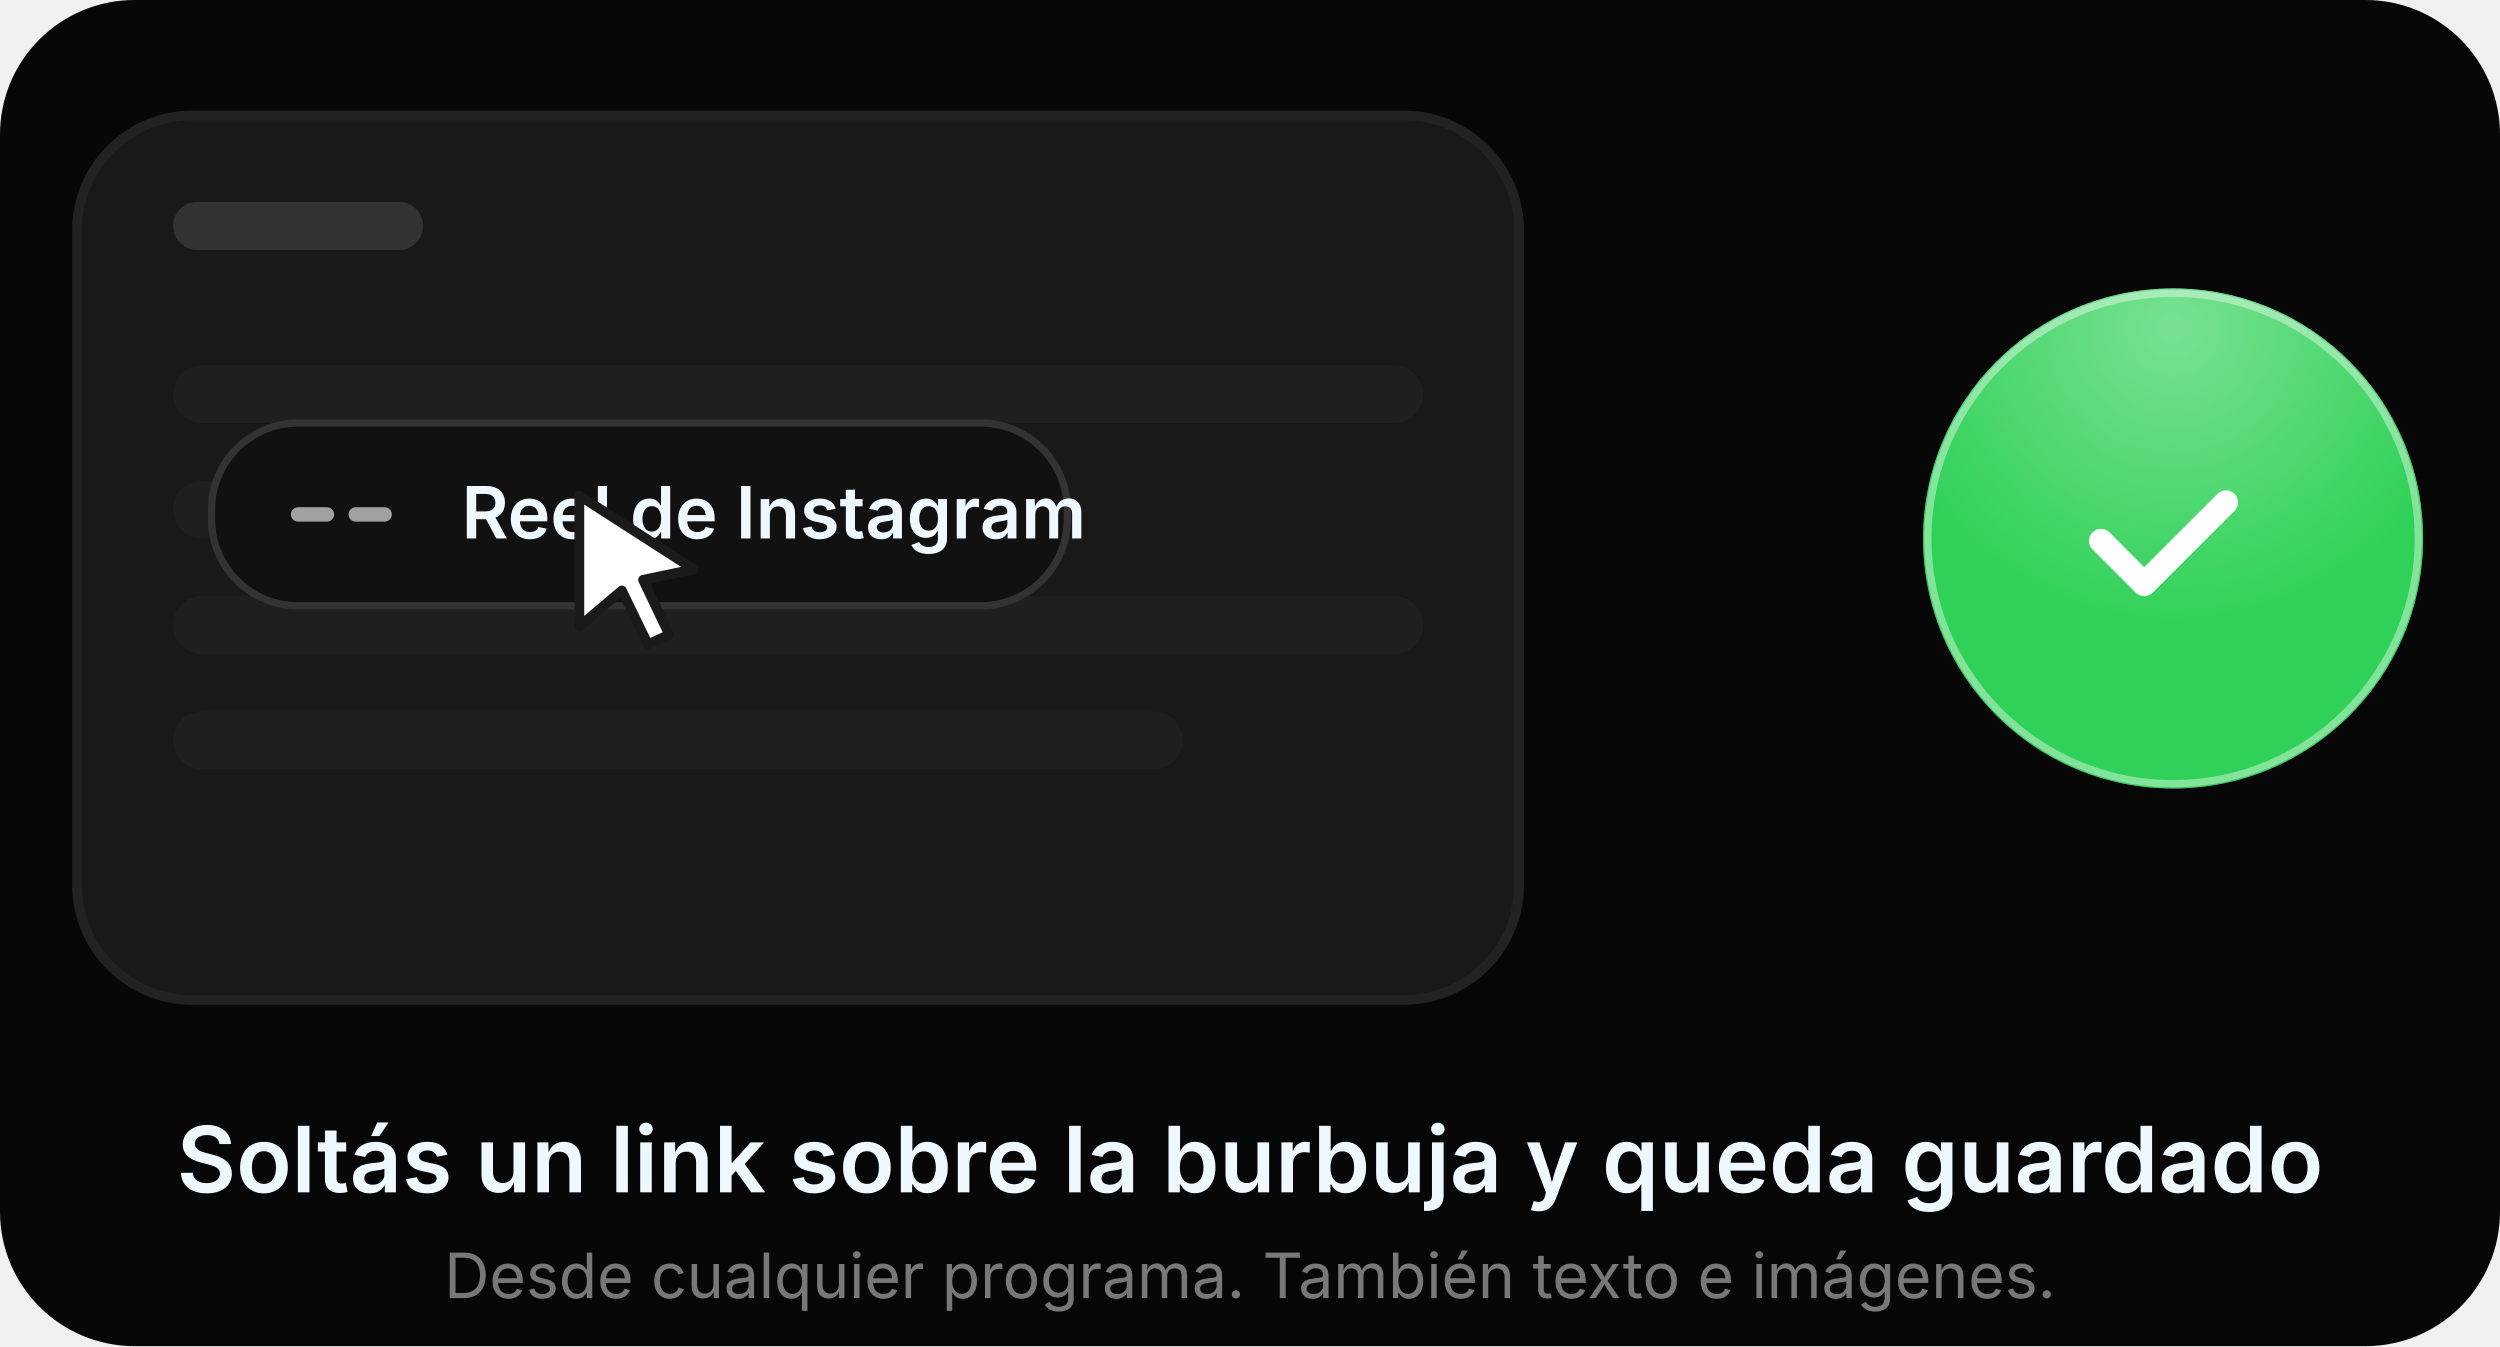
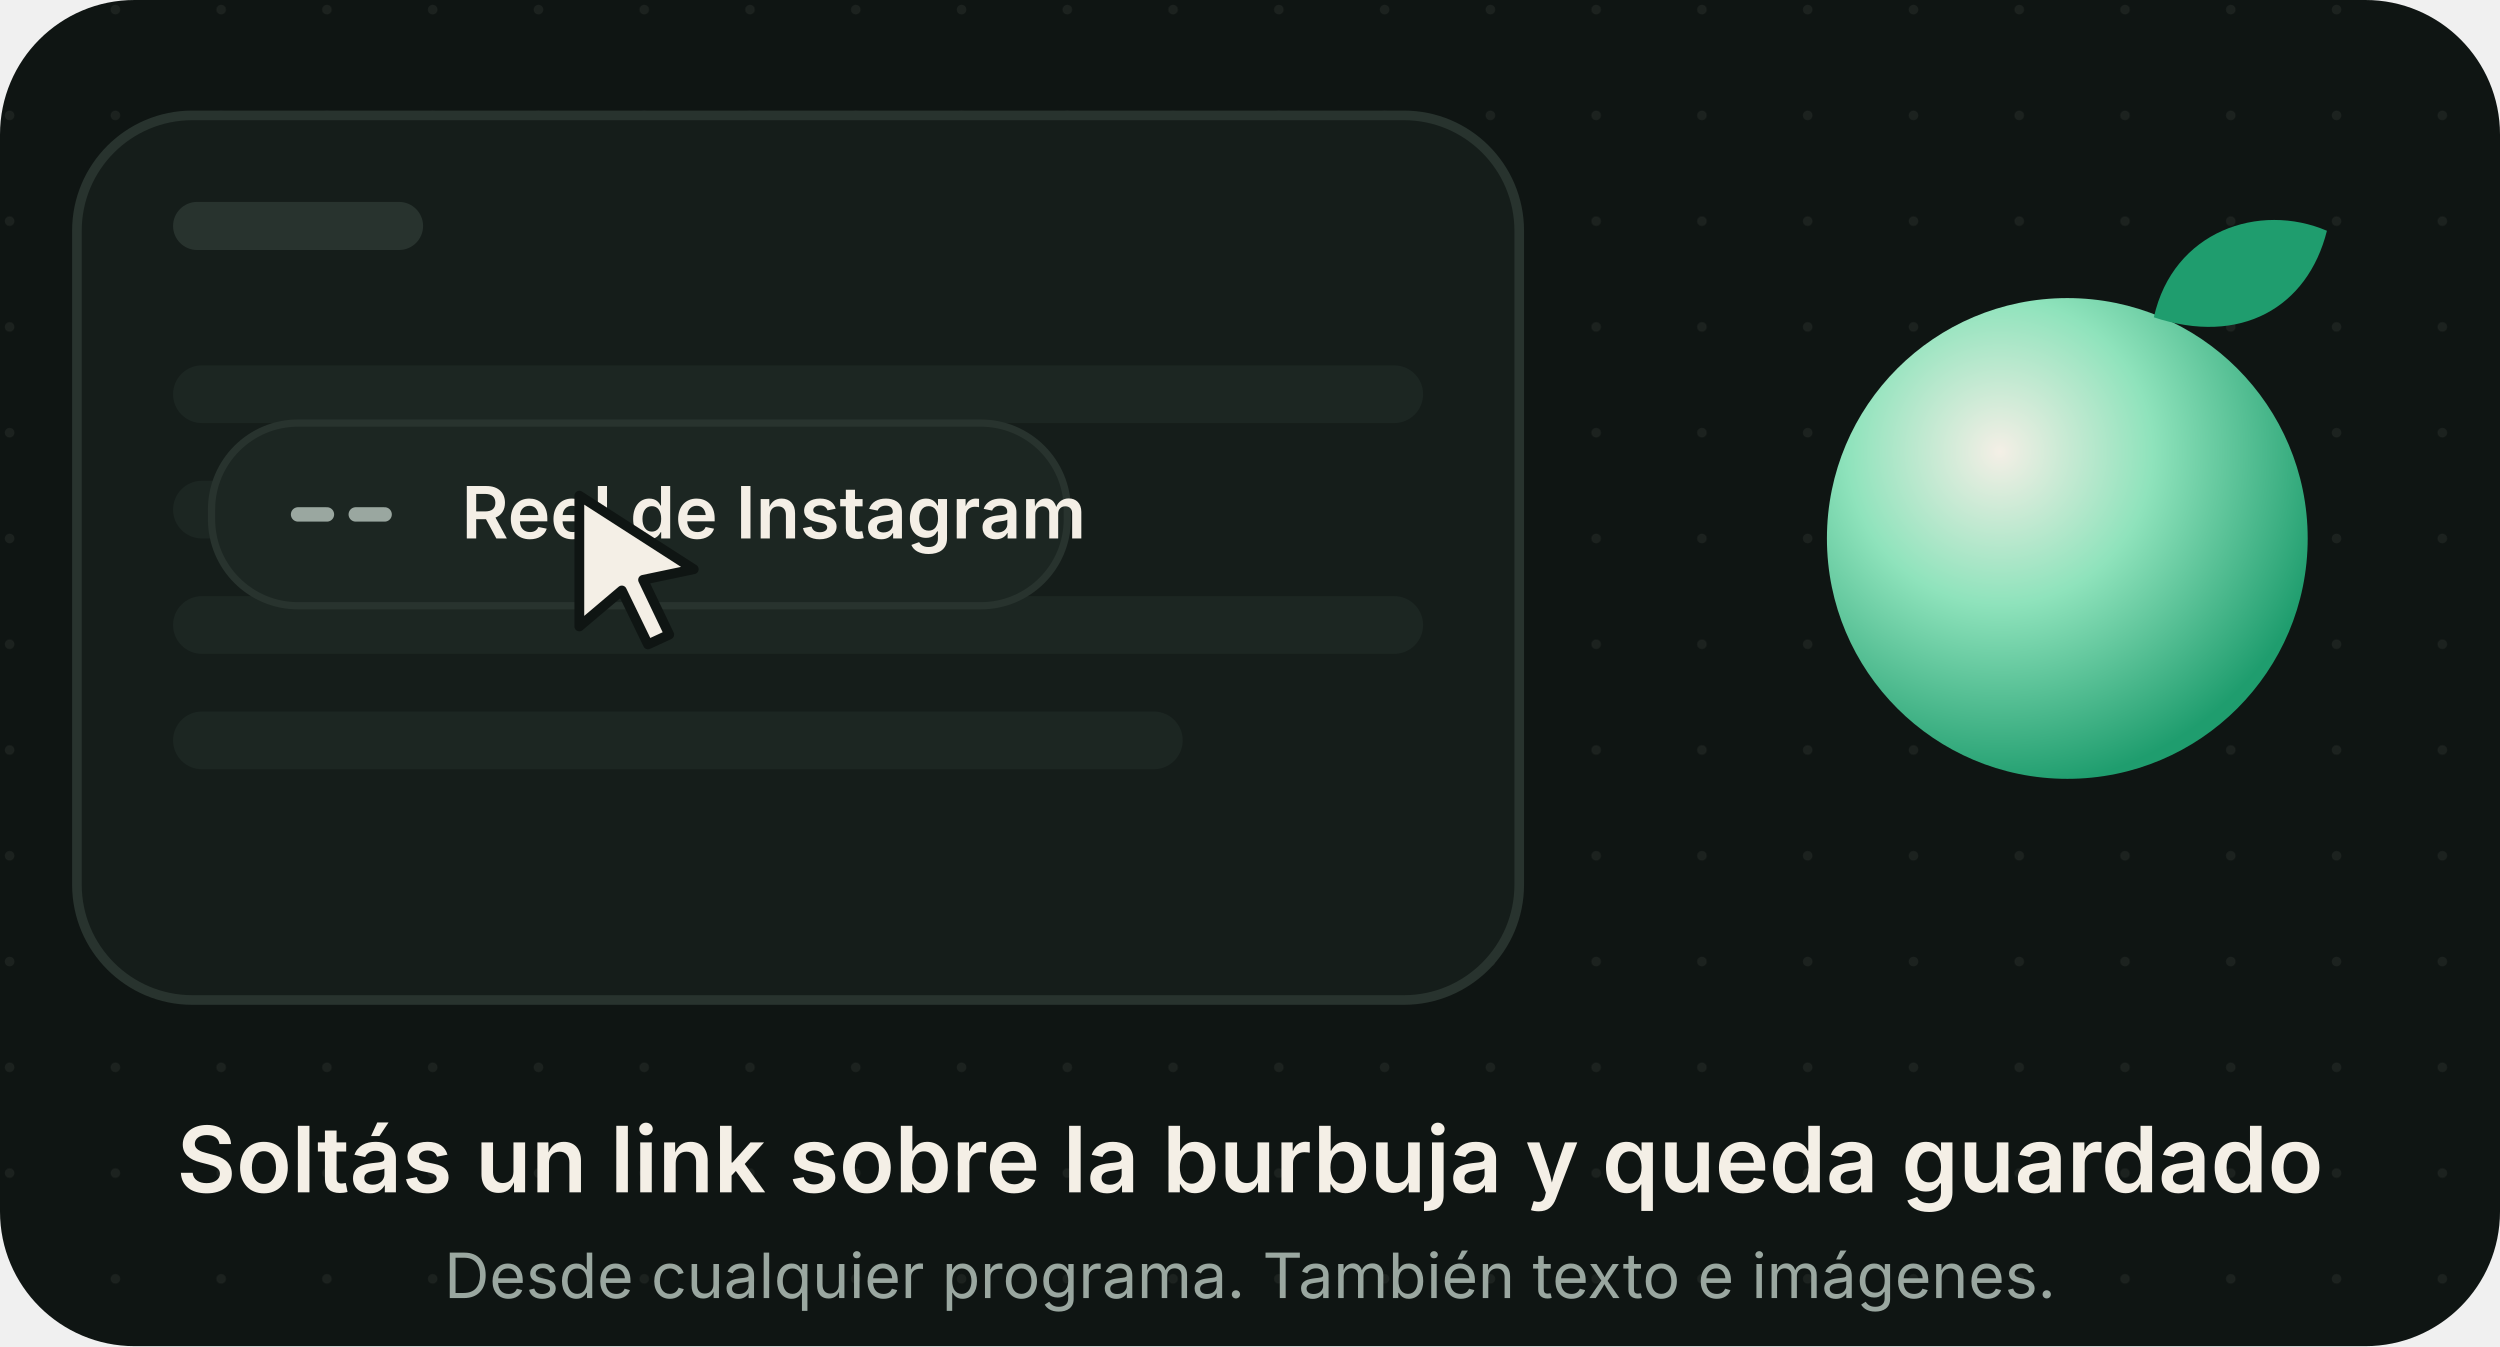
- <svg xmlns="http://www.w3.org/2000/svg" viewBox="0 0 520 280" role="img" aria-label="Arrastrás un link hasta la burbuja de Noty y queda guardado">
+ <svg xmlns="http://www.w3.org/2000/svg" viewBox="0 0 520 280" role="img" aria-label="Arrastrás un link hasta la burbuja de Teire y queda guardado">
  <defs>
-     <filter id="blur" x="-60%" y="-60%" width="220%" height="220%">
-       <feGaussianBlur stdDeviation="9" />
-     </filter>
-     <clipPath id="esfera">
-       <circle cx="452" cy="112" r="52" />
-     </clipPath>
-     <radialGradient id="a1" cx="34%" cy="36%" r="54%">
-       <stop offset="0" stop-color="#5b7dff" />
-       <stop offset=".45" stop-color="#5b7dff" stop-opacity=".6" />
-       <stop offset="1" stop-color="#5b7dff" stop-opacity="0" />
+     <radialGradient id="orbe" cx="36%" cy="32%" r="70%">
+       <stop offset="0" stop-color="#F4EFE6" />
+       <stop offset=".45" stop-color="#8FE3BC" />
+       <stop offset="1" stop-color="#1F9D6E" />
    </radialGradient>
-     <radialGradient id="a2" cx="68%" cy="64%" r="50%">
-       <stop offset="0" stop-color="#a47bff" />
-       <stop offset=".45" stop-color="#a47bff" stop-opacity=".55" />
-       <stop offset="1" stop-color="#a47bff" stop-opacity="0" />
-     </radialGradient>
-     <radialGradient id="b1" cx="66%" cy="32%" r="42%">
-       <stop offset="0" stop-color="#ff6fa5" />
-       <stop offset=".45" stop-color="#ff6fa5" stop-opacity=".5" />
-       <stop offset="1" stop-color="#ff6fa5" stop-opacity="0" />
-     </radialGradient>
-     <radialGradient id="b2" cx="36%" cy="68%" r="37%">
-       <stop offset="0" stop-color="#4fd8ff" />
-       <stop offset=".45" stop-color="#4fd8ff" stop-opacity=".45" />
-       <stop offset="1" stop-color="#4fd8ff" stop-opacity="0" />
-     </radialGradient>
-     <radialGradient id="luz" cx="50%" cy="8%" r="60%">
-       <stop offset="0" stop-color="#fff" stop-opacity=".35" />
-       <stop offset="1" stop-color="#fff" stop-opacity="0" />
-     </radialGradient>
+     <pattern id="puntos" width="22" height="22" patternUnits="userSpaceOnUse">
+       <circle cx="2" cy="2" r="1" fill="#F4EFE6" fill-opacity=".06" />
+     </pattern>
  </defs>
-   <rect width="520" height="280" rx="28" fill="#070707" />
+   <rect width="520" height="280" rx="28" fill="#0F1513" />
+   <rect width="520" height="280" rx="28" fill="url(#puntos)" />
  <g>
-     <rect x="16" y="24" width="300" height="184" rx="24" fill="#191919" stroke="#222" stroke-width="2" />
-     <rect x="36" y="42" width="52" height="10" rx="5" fill="#333" />
-     <rect x="36" y="76" width="260" height="12" rx="6" fill="#1f1f1f" />
-     <rect x="36" y="100" width="156" height="12" rx="6" fill="#1f1f1f" />
-     <rect x="36" y="124" width="260" height="12" rx="6" fill="#1f1f1f" />
-     <rect x="36" y="148" width="210" height="12" rx="6" fill="#1f1f1f" />
+     <rect x="16" y="24" width="300" height="184" rx="24" fill="#151D1A" stroke="#28332E" stroke-width="2" />
+     <rect x="36" y="42" width="52" height="10" rx="5" fill="#28332E" />
+     <rect x="36" y="76" width="260" height="12" rx="6" fill="#1C2622" />
+     <rect x="36" y="100" width="156" height="12" rx="6" fill="#1C2622" />
+     <rect x="36" y="124" width="260" height="12" rx="6" fill="#1C2622" />
+     <rect x="36" y="148" width="210" height="12" rx="6" fill="#1C2622" />
  </g>
  <g>
-     <animateTransform attributeName="transform" type="translate" dur="6s" repeatCount="indefinite" calcMode="spline" keyTimes="0;0.12;0.62;1" keySplines=".45 0 .25 1;.45 0 .25 1;0 0 1 1" values="0 0;0 0;280 4;280 4" />
+     <animateTransform attributeName="transform" type="translate" dur="6s" repeatCount="indefinite" calcMode="spline" keyTimes="0;0.12;0.62;1" keySplines=".45 0 .25 1;.45 0 .25 1;0 0 1 1" values="0 0;0 0;258 4;258 4" />
    <g>
      <animate attributeName="opacity" dur="6s" repeatCount="indefinite" keyTimes="0;0.04;0.55;0.68;1" values="0;1;1;0;0" />
-       <rect x="44" y="88" width="178" height="38" rx="18" fill="#111" stroke="#333" stroke-width="1.5" />
-       <path d="M62 107h6m6 0h6" fill="none" stroke="#a1a1a1" stroke-width="3" stroke-linecap="round" />
-       <text x="96" y="112" font-family="Inter, 'Segoe UI', system-ui, sans-serif" font-size="15" font-weight="600" fill="aliceblue">Reel de Instagram</text>
+       <rect x="44" y="88" width="178" height="38" rx="18" fill="#1C2622" stroke="#28332E" stroke-width="1.5" />
+       <path d="M62 107h6m6 0h6" fill="none" stroke="#9AA7A0" stroke-width="3" stroke-linecap="round" />
+       <text x="96" y="112" font-family="Inter, 'Segoe UI', system-ui, sans-serif" font-size="15" font-weight="600" fill="#F4EFE6">Reel de Instagram</text>
    </g>
    <g transform="translate(112 98)">
-       <path d="M5 3l14 9-6.2 1.3L16 20l-2.6 1.2-3.2-6.6L5 19z" transform="scale(1.7)" fill="#fff" stroke="#1a1a1a" stroke-width="1.2" stroke-linejoin="round" />
+       <path d="M5 3l14 9-6.2 1.3L16 20l-2.6 1.2-3.2-6.6L5 19z" transform="scale(1.7)" fill="#F4EFE6" stroke="#0F1513" stroke-width="1.2" stroke-linejoin="round" />
    </g>
  </g>
  <g>
-     <circle cx="452" cy="112" r="52" fill="#0d0d18" />
-     <g clip-path="url(#esfera)">
-       <g filter="url(#blur)" opacity=".8">
-         <g>
-           <animateTransform attributeName="transform" type="rotate" from="0 452 112" to="360 452 112" dur="9s" repeatCount="indefinite" />
-           <circle cx="452" cy="112" r="78" fill="url(#a1)" />
-           <circle cx="452" cy="112" r="78" fill="url(#a2)" />
-         </g>
-         <g style="mix-blend-mode:screen">
-           <animateTransform attributeName="transform" type="rotate" from="360 452 112" to="0 452 112" dur="13s" repeatCount="indefinite" />
-           <circle cx="452" cy="112" r="78" fill="url(#b1)" />
-           <circle cx="452" cy="112" r="78" fill="url(#b2)" />
-         </g>
-       </g>
-       <rect x="400" y="60" width="104" height="104" fill="#30d158">
-         <animate attributeName="opacity" dur="6s" repeatCount="indefinite" keyTimes="0;0.66;0.72;0.92;1" values="0;0;0.28;0.28;0" />
-       </rect>
+     <circle cx="430" cy="112" r="62" fill="none" stroke="#5FD4A0" stroke-width="2" stroke-dasharray="5 6" opacity="0">
+       <animate attributeName="opacity" dur="6s" repeatCount="indefinite" keyTimes="0;0.4;0.46;0.64;0.68;1" values="0;0;.9;.9;0;0" />
+     </circle>
+     <g>
+       <animateTransform attributeName="transform" type="translate" additive="sum" dur="6s" repeatCount="indefinite" keyTimes="0;0.4;0.46;0.64;0.7;1" values="0 0;0 0;-34.4 -9;-34.4 -9;0 0;0 0" />
+       <animateTransform attributeName="transform" type="scale" additive="sum" dur="6s" repeatCount="indefinite" keyTimes="0;0.4;0.46;0.64;0.7;1" values="1;1;1.08;1.08;1;1" />
+       <circle cx="430" cy="112" r="50" fill="url(#orbe)" />
+       <path d="M448 66 C452 48 470 42 484 48 C480 64 466 72 448 66 Z" fill="#1F9D6E" />
+       <path d="M414 113l10 10 19-19" fill="none" stroke="#0F1513" stroke-width="5.5" stroke-linecap="round" stroke-linejoin="round" opacity="0">
+         <animate attributeName="opacity" dur="6s" repeatCount="indefinite" keyTimes="0;0.68;0.74;0.92;1" values="0;0;1;1;0" />
+       </path>
    </g>
-     <circle cx="452" cy="112" r="52" fill="url(#luz)" />
-     <circle cx="452" cy="112" r="51" fill="none" stroke="#fff" stroke-opacity=".4" stroke-width="1.5" />
-     <path d="M437 112.5l9 9 17-17" fill="none" stroke="#fff" stroke-width="5" stroke-linecap="round" stroke-linejoin="round">
-       <animate attributeName="opacity" dur="6s" repeatCount="indefinite" keyTimes="0;0.68;0.74;0.92;1" values="0;0;1;1;0" />
-     </path>
-     <circle cx="452" cy="112" r="52" fill="none" stroke="#30d158" stroke-width="3" opacity="0">
-       <animate attributeName="opacity" dur="6s" repeatCount="indefinite" keyTimes="0;0.66;0.72;0.92;1" values="0;0;.7;.7;0" />
-     </circle>
-     <circle cx="452" cy="112" r="52" fill="none" stroke="#30d158" stroke-width="2" opacity="0">
-       <animate attributeName="r" dur="6s" repeatCount="indefinite" keyTimes="0;0.7;0.9;1" values="52;52;78;78" />
+     <circle cx="430" cy="112" r="50" fill="none" stroke="#5FD4A0" stroke-width="2" opacity="0">
+       <animate attributeName="r" dur="6s" repeatCount="indefinite" keyTimes="0;0.7;0.9;1" values="50;50;76;76" />
      <animate attributeName="opacity" dur="6s" repeatCount="indefinite" keyTimes="0;0.7;0.9;1" values="0;.6;0;0" />
    </circle>
  </g>
-   <text x="260" y="248" text-anchor="middle" font-family="Inter, 'Segoe UI', system-ui, sans-serif" font-size="19" font-weight="600" fill="aliceblue">Soltás un link sobre la burbuja y queda guardado</text>
-   <text x="260" y="270" text-anchor="middle" font-family="Inter, 'Segoe UI', system-ui, sans-serif" font-size="13" fill="#787878">Desde cualquier programa. También texto e imágenes.</text>
+   <g opacity="0">
+     <animate attributeName="opacity" dur="6s" repeatCount="indefinite" keyTimes="0;0.72;0.76;0.92;0.96;1" values="0;0;1;1;0;0" />
+     <rect x="318" y="182" width="184" height="30" rx="15" fill="#151D1A" stroke="#28332E" stroke-width="1.5" />
+     <circle cx="336" cy="197" r="5" fill="#5FD4A0" />
+     <text x="348" y="202" font-family="Inter, 'Segoe UI', system-ui, sans-serif" font-size="12.5" font-weight="600" fill="#F4EFE6">Guardado · en Guardados</text>
+   </g>
+   <text x="260" y="248" text-anchor="middle" font-family="Inter, 'Segoe UI', system-ui, sans-serif" font-size="19" font-weight="600" fill="#F4EFE6">Soltás un link sobre la burbuja y queda guardado</text>
+   <text x="260" y="270" text-anchor="middle" font-family="Inter, 'Segoe UI', system-ui, sans-serif" font-size="13" fill="#9AA7A0">Desde cualquier programa. También texto e imágenes.</text>
</svg>
